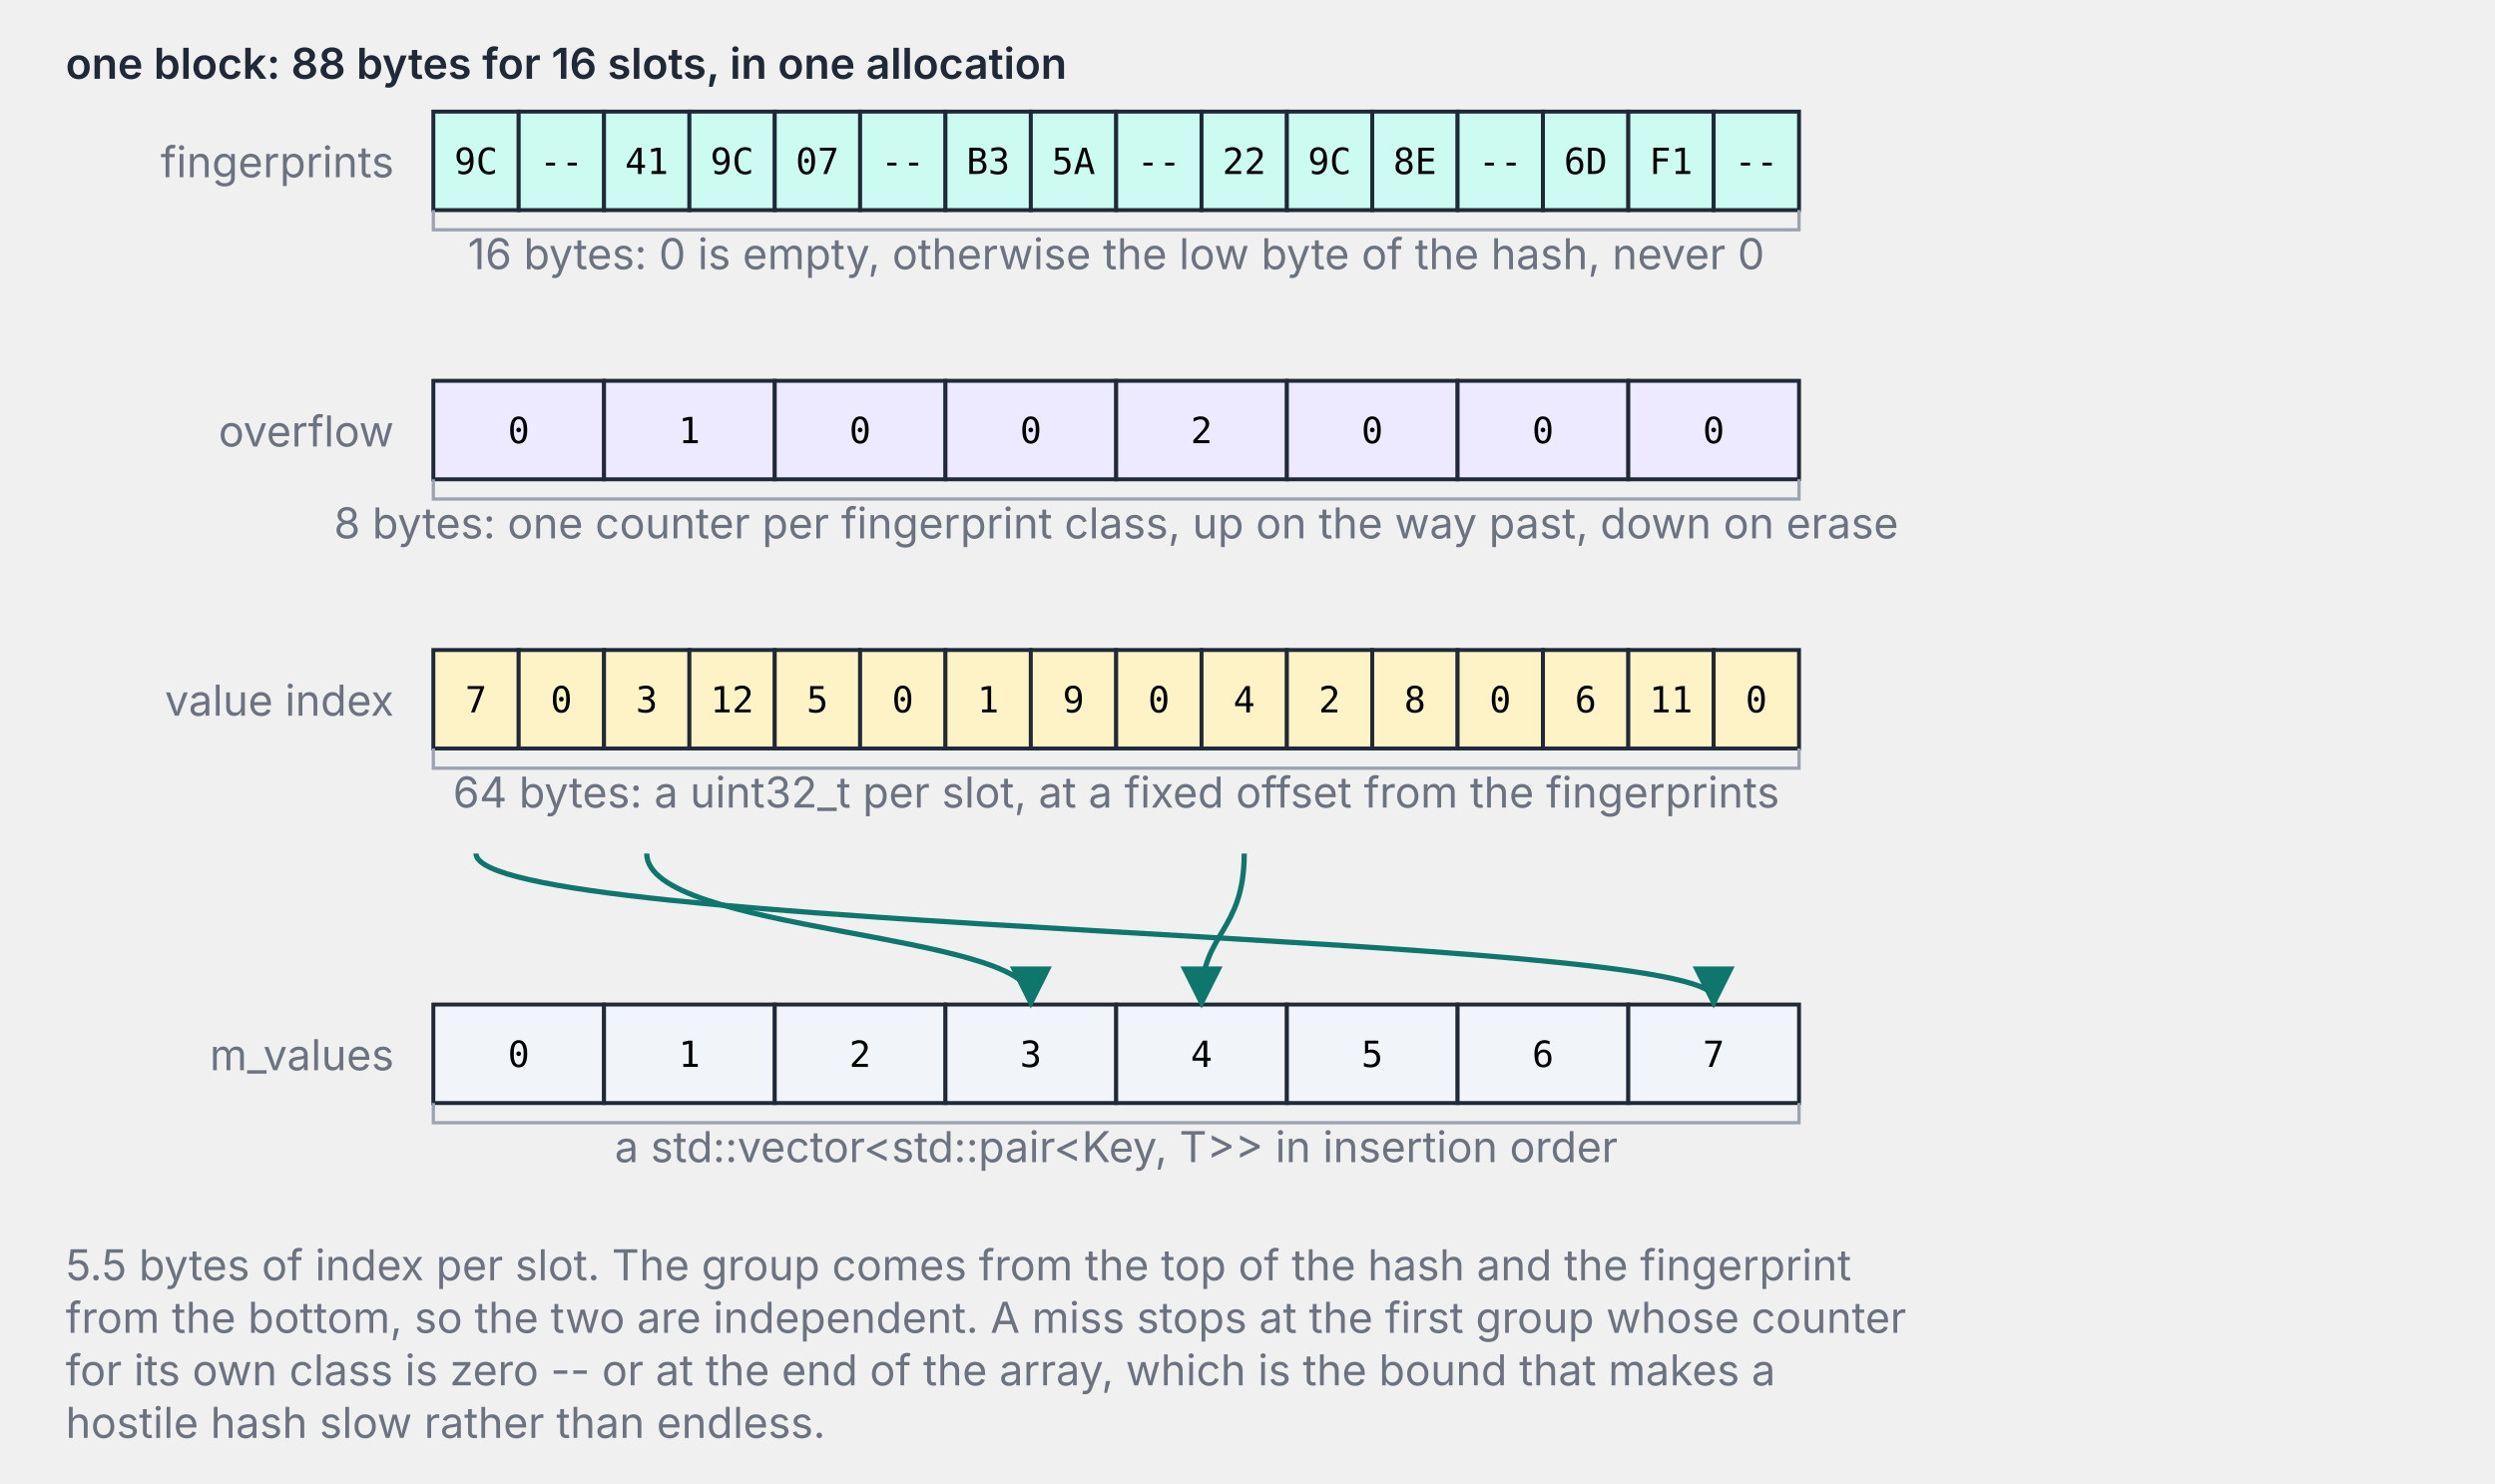
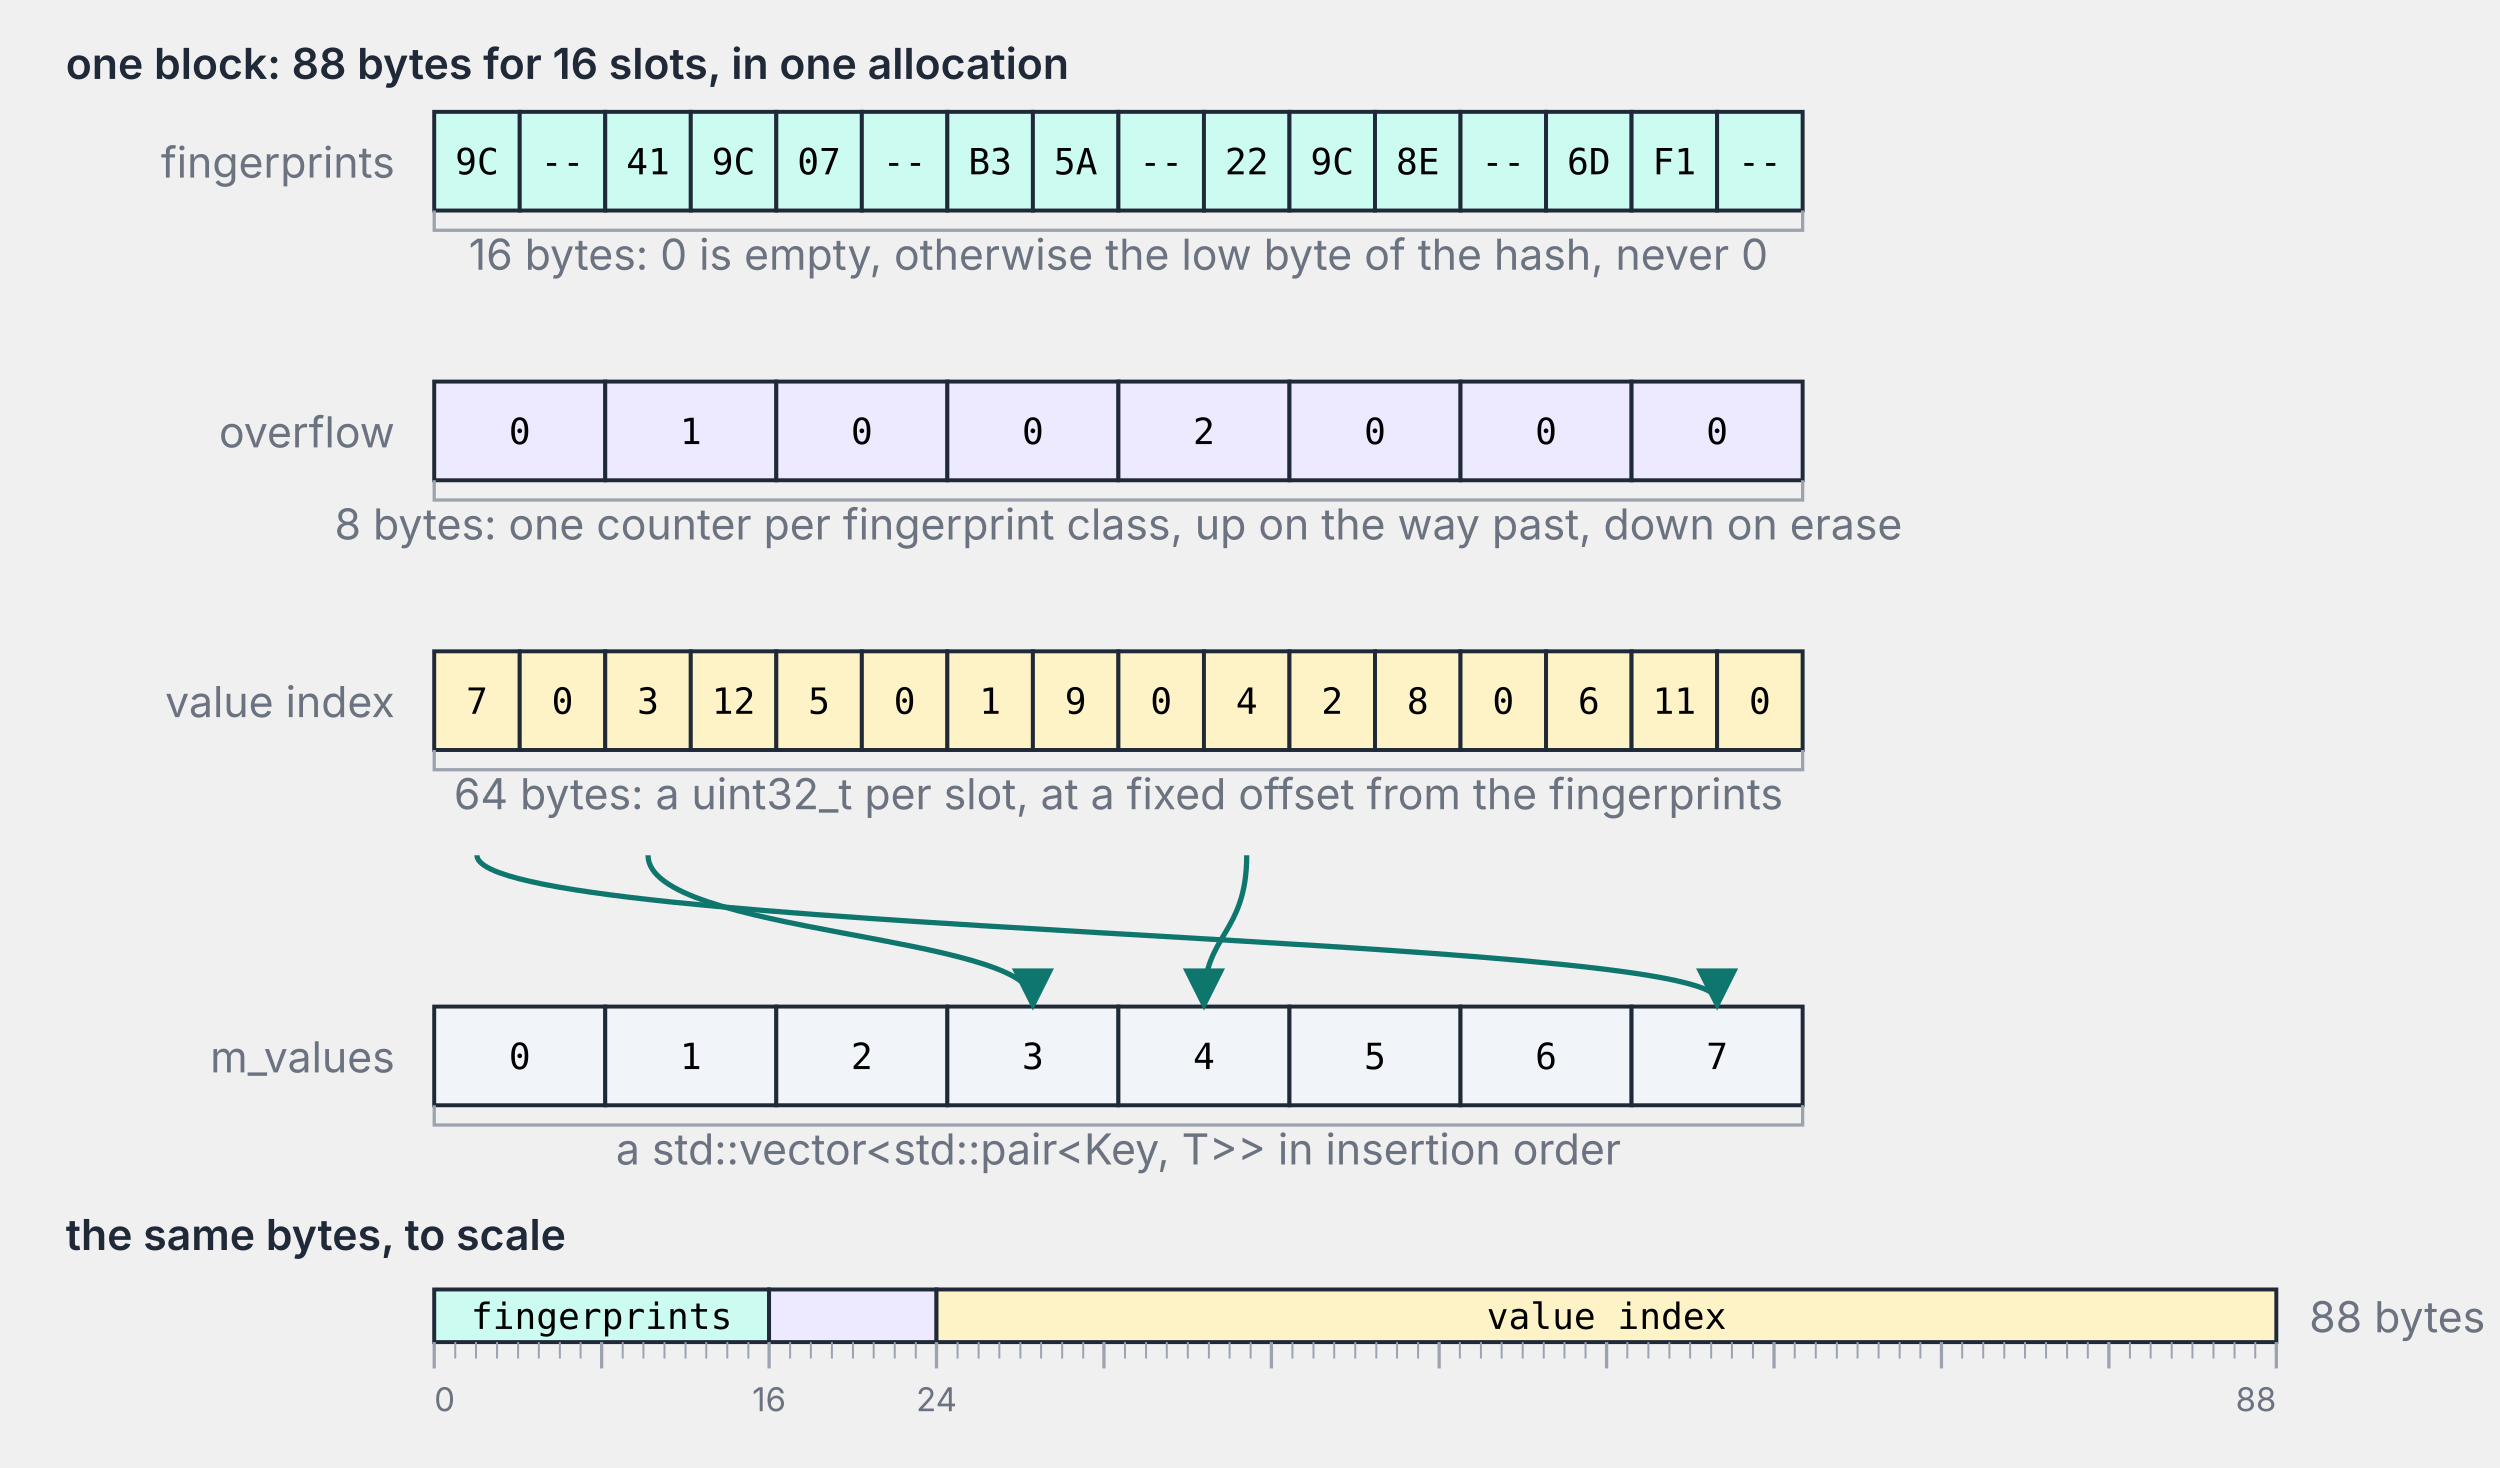
- <svg xmlns="http://www.w3.org/2000/svg" viewBox="0 0 760 452" font-family="Inter, system-ui, sans-serif" font-size="13">
+ <svg xmlns="http://www.w3.org/2000/svg" viewBox="0 0 760 446" font-family="Inter, system-ui, sans-serif" font-size="13">
  <style>
    .mono{font-family:ui-monospace,Menlo,Consolas,monospace;font-size:11px}
    .muted{fill:#6b7280}
    .lbl{fill:#1f2937;font-size:12px}
    .hd{fill:#1f2937;font-weight:600}
    .cell{fill:#fff;stroke:#1f2937;stroke-width:1.2}
    .fp{fill:#ccfbf1}
    .dist{fill:#e0f2fe}
    .idx{fill:#fef3c7}
    .ovf{fill:#ede9fe}
    .payload{fill:#f1f5f9}
    .sent{fill:url(#hatch);stroke:#9ca3af;stroke-width:1.2}
    .arrow{stroke:#0f766e;stroke-width:1.6;fill:none;marker-end:url(#head)}
    .thin{stroke:#9ca3af;stroke-width:1;fill:none}
  </style>
  <defs>
    <pattern id="hatch" width="6" height="6" patternUnits="userSpaceOnUse" patternTransform="rotate(45)">
      <line x1="0" y1="0" x2="0" y2="6" stroke="#d1d5db" stroke-width="2" />
    </pattern>
    <marker id="head" markerWidth="8" markerHeight="8" refX="6" refY="4" orient="auto">
      <path d="M0,0 L8,4 L0,8 z" fill="#0f766e" />
    </marker>
  </defs>
  <text x="20" y="24" class="hd" text-anchor="start">one block: 88 bytes for 16 slots, in one allocation</text>
  <rect x="132" y="34" width="26" height="30" class="cell fp" />
  <text x="145" y="53" class="mono" text-anchor="middle" font-size="11">9C</text>
  <rect x="158" y="34" width="26" height="30" class="cell fp" />
  <text x="171" y="53" class="mono" text-anchor="middle" font-size="11">--</text>
  <rect x="184" y="34" width="26" height="30" class="cell fp" />
  <text x="197" y="53" class="mono" text-anchor="middle" font-size="11">41</text>
  <rect x="210" y="34" width="26" height="30" class="cell fp" />
  <text x="223" y="53" class="mono" text-anchor="middle" font-size="11">9C</text>
  <rect x="236" y="34" width="26" height="30" class="cell fp" />
  <text x="249" y="53" class="mono" text-anchor="middle" font-size="11">07</text>
  <rect x="262" y="34" width="26" height="30" class="cell fp" />
  <text x="275" y="53" class="mono" text-anchor="middle" font-size="11">--</text>
  <rect x="288" y="34" width="26" height="30" class="cell fp" />
  <text x="301" y="53" class="mono" text-anchor="middle" font-size="11">B3</text>
  <rect x="314" y="34" width="26" height="30" class="cell fp" />
  <text x="327" y="53" class="mono" text-anchor="middle" font-size="11">5A</text>
  <rect x="340" y="34" width="26" height="30" class="cell fp" />
  <text x="353" y="53" class="mono" text-anchor="middle" font-size="11">--</text>
  <rect x="366" y="34" width="26" height="30" class="cell fp" />
  <text x="379" y="53" class="mono" text-anchor="middle" font-size="11">22</text>
  <rect x="392" y="34" width="26" height="30" class="cell fp" />
  <text x="405" y="53" class="mono" text-anchor="middle" font-size="11">9C</text>
  <rect x="418" y="34" width="26" height="30" class="cell fp" />
  <text x="431" y="53" class="mono" text-anchor="middle" font-size="11">8E</text>
  <rect x="444" y="34" width="26" height="30" class="cell fp" />
  <text x="457" y="53" class="mono" text-anchor="middle" font-size="11">--</text>
  <rect x="470" y="34" width="26" height="30" class="cell fp" />
  <text x="483" y="53" class="mono" text-anchor="middle" font-size="11">6D</text>
  <rect x="496" y="34" width="26" height="30" class="cell fp" />
  <text x="509" y="53" class="mono" text-anchor="middle" font-size="11">F1</text>
  <rect x="522" y="34" width="26" height="30" class="cell fp" />
  <text x="535" y="53" class="mono" text-anchor="middle" font-size="11">--</text>
  <text x="120" y="54" class="muted" text-anchor="end">fingerprints</text>
  <path d="M132,64 L132,70 L548,70 L548,64" class="thin" />
  <text x="340" y="82" class="muted" text-anchor="middle">16 bytes: 0 is empty, otherwise the low byte of the hash, never 0</text>
  <rect x="132" y="116" width="52" height="30" class="cell ovf" />
  <text x="158" y="135" class="mono" text-anchor="middle" font-size="11">0</text>
  <rect x="184" y="116" width="52" height="30" class="cell ovf" />
  <text x="210" y="135" class="mono" text-anchor="middle" font-size="11">1</text>
  <rect x="236" y="116" width="52" height="30" class="cell ovf" />
  <text x="262" y="135" class="mono" text-anchor="middle" font-size="11">0</text>
  <rect x="288" y="116" width="52" height="30" class="cell ovf" />
  <text x="314" y="135" class="mono" text-anchor="middle" font-size="11">0</text>
  <rect x="340" y="116" width="52" height="30" class="cell ovf" />
  <text x="366" y="135" class="mono" text-anchor="middle" font-size="11">2</text>
  <rect x="392" y="116" width="52" height="30" class="cell ovf" />
  <text x="418" y="135" class="mono" text-anchor="middle" font-size="11">0</text>
  <rect x="444" y="116" width="52" height="30" class="cell ovf" />
  <text x="470" y="135" class="mono" text-anchor="middle" font-size="11">0</text>
  <rect x="496" y="116" width="52" height="30" class="cell ovf" />
  <text x="522" y="135" class="mono" text-anchor="middle" font-size="11">0</text>
  <text x="120" y="136" class="muted" text-anchor="end">overflow</text>
  <path d="M132,146 L132,152 L548,152 L548,146" class="thin" />
  <text x="340" y="164" class="muted" text-anchor="middle">8 bytes: one counter per fingerprint class, up on the way past, down on erase</text>
  <rect x="132" y="198" width="26" height="30" class="cell idx" />
  <text x="145" y="217" class="mono" text-anchor="middle" font-size="11">7</text>
  <rect x="158" y="198" width="26" height="30" class="cell idx" />
  <text x="171" y="217" class="mono" text-anchor="middle" font-size="11">0</text>
  <rect x="184" y="198" width="26" height="30" class="cell idx" />
  <text x="197" y="217" class="mono" text-anchor="middle" font-size="11">3</text>
  <rect x="210" y="198" width="26" height="30" class="cell idx" />
  <text x="223" y="217" class="mono" text-anchor="middle" font-size="11">12</text>
  <rect x="236" y="198" width="26" height="30" class="cell idx" />
  <text x="249" y="217" class="mono" text-anchor="middle" font-size="11">5</text>
  <rect x="262" y="198" width="26" height="30" class="cell idx" />
  <text x="275" y="217" class="mono" text-anchor="middle" font-size="11">0</text>
  <rect x="288" y="198" width="26" height="30" class="cell idx" />
  <text x="301" y="217" class="mono" text-anchor="middle" font-size="11">1</text>
  <rect x="314" y="198" width="26" height="30" class="cell idx" />
  <text x="327" y="217" class="mono" text-anchor="middle" font-size="11">9</text>
  <rect x="340" y="198" width="26" height="30" class="cell idx" />
  <text x="353" y="217" class="mono" text-anchor="middle" font-size="11">0</text>
  <rect x="366" y="198" width="26" height="30" class="cell idx" />
  <text x="379" y="217" class="mono" text-anchor="middle" font-size="11">4</text>
  <rect x="392" y="198" width="26" height="30" class="cell idx" />
  <text x="405" y="217" class="mono" text-anchor="middle" font-size="11">2</text>
  <rect x="418" y="198" width="26" height="30" class="cell idx" />
  <text x="431" y="217" class="mono" text-anchor="middle" font-size="11">8</text>
  <rect x="444" y="198" width="26" height="30" class="cell idx" />
  <text x="457" y="217" class="mono" text-anchor="middle" font-size="11">0</text>
  <rect x="470" y="198" width="26" height="30" class="cell idx" />
  <text x="483" y="217" class="mono" text-anchor="middle" font-size="11">6</text>
  <rect x="496" y="198" width="26" height="30" class="cell idx" />
  <text x="509" y="217" class="mono" text-anchor="middle" font-size="11">11</text>
  <rect x="522" y="198" width="26" height="30" class="cell idx" />
  <text x="535" y="217" class="mono" text-anchor="middle" font-size="11">0</text>
  <text x="120" y="218" class="muted" text-anchor="end">value index</text>
  <path d="M132,228 L132,234 L548,234 L548,228" class="thin" />
  <text x="340" y="246" class="muted" text-anchor="middle">64 bytes: a uint32_t per slot, at a fixed offset from the fingerprints</text>
  <rect x="132" y="306" width="52" height="30" class="cell payload" />
  <text x="158" y="325" class="mono" text-anchor="middle" font-size="11">0</text>
  <rect x="184" y="306" width="52" height="30" class="cell payload" />
  <text x="210" y="325" class="mono" text-anchor="middle" font-size="11">1</text>
  <rect x="236" y="306" width="52" height="30" class="cell payload" />
  <text x="262" y="325" class="mono" text-anchor="middle" font-size="11">2</text>
  <rect x="288" y="306" width="52" height="30" class="cell payload" />
  <text x="314" y="325" class="mono" text-anchor="middle" font-size="11">3</text>
  <rect x="340" y="306" width="52" height="30" class="cell payload" />
  <text x="366" y="325" class="mono" text-anchor="middle" font-size="11">4</text>
  <rect x="392" y="306" width="52" height="30" class="cell payload" />
  <text x="418" y="325" class="mono" text-anchor="middle" font-size="11">5</text>
  <rect x="444" y="306" width="52" height="30" class="cell payload" />
  <text x="470" y="325" class="mono" text-anchor="middle" font-size="11">6</text>
  <rect x="496" y="306" width="52" height="30" class="cell payload" />
  <text x="522" y="325" class="mono" text-anchor="middle" font-size="11">7</text>
  <text x="120" y="326" class="muted" text-anchor="end">m_values</text>
  <path d="M132,336 L132,342 L548,342 L548,336" class="thin" />
  <text x="340" y="354" class="muted" text-anchor="middle">a std::vector&lt;std::pair&lt;Key, T&gt;&gt; in insertion order</text>
  <path d="M145.0,260 C145.0,284 522,284 522,304" class="arrow" />
  <path d="M197.0,260 C197.0,284 314,284 314,304" class="arrow" />
  <path d="M379.0,260 C379.0,284 366,284 366,304" class="arrow" />
-   <text x="20" y="390" class="muted" text-anchor="start">5.5 bytes of index per slot. The group comes from the top of the hash and the fingerprint</text>
-   <text x="20" y="406" class="muted" text-anchor="start">from the bottom, so the two are independent. A miss stops at the first group whose counter</text>
-   <text x="20" y="422" class="muted" text-anchor="start">for its own class is zero -- or at the end of the array, which is the bound that makes a</text>
-   <text x="20" y="438" class="muted" text-anchor="start">hostile hash slow rather than endless.</text>
+   <text x="20" y="380" class="hd" text-anchor="start">the same bytes, to scale</text>
+   <rect x="132.0" y="392" width="101.8" height="16" class="cell fp" />
+   <text x="182.9" y="404" class="mono" text-anchor="middle" font-size="9">fingerprints</text>
+   <rect x="233.8" y="392" width="50.9" height="16" class="cell ovf" />
+   <rect x="284.7" y="392" width="407.3" height="16" class="cell idx" />
+   <text x="488.4" y="404" class="mono" text-anchor="middle" font-size="9">value index</text>
+   <line x1="132.0" y1="408" x2="132.0" y2="416" stroke="#9ca3af" stroke-width="1" />
+   <line x1="138.4" y1="408" x2="138.4" y2="413" stroke="#9ca3af" stroke-width="0.6" />
+   <line x1="144.7" y1="408" x2="144.7" y2="413" stroke="#9ca3af" stroke-width="0.6" />
+   <line x1="151.1" y1="408" x2="151.1" y2="413" stroke="#9ca3af" stroke-width="0.6" />
+   <line x1="157.5" y1="408" x2="157.5" y2="413" stroke="#9ca3af" stroke-width="0.6" />
+   <line x1="163.8" y1="408" x2="163.8" y2="413" stroke="#9ca3af" stroke-width="0.6" />
+   <line x1="170.2" y1="408" x2="170.2" y2="413" stroke="#9ca3af" stroke-width="0.6" />
+   <line x1="176.5" y1="408" x2="176.5" y2="413" stroke="#9ca3af" stroke-width="0.6" />
+   <line x1="182.9" y1="408" x2="182.9" y2="416" stroke="#9ca3af" stroke-width="1" />
+   <line x1="189.3" y1="408" x2="189.3" y2="413" stroke="#9ca3af" stroke-width="0.6" />
+   <line x1="195.6" y1="408" x2="195.6" y2="413" stroke="#9ca3af" stroke-width="0.6" />
+   <line x1="202.0" y1="408" x2="202.0" y2="413" stroke="#9ca3af" stroke-width="0.6" />
+   <line x1="208.4" y1="408" x2="208.4" y2="413" stroke="#9ca3af" stroke-width="0.6" />
+   <line x1="214.7" y1="408" x2="214.7" y2="413" stroke="#9ca3af" stroke-width="0.6" />
+   <line x1="221.1" y1="408" x2="221.1" y2="413" stroke="#9ca3af" stroke-width="0.6" />
+   <line x1="227.5" y1="408" x2="227.5" y2="413" stroke="#9ca3af" stroke-width="0.6" />
+   <line x1="233.8" y1="408" x2="233.8" y2="416" stroke="#9ca3af" stroke-width="1" />
+   <line x1="240.2" y1="408" x2="240.2" y2="413" stroke="#9ca3af" stroke-width="0.6" />
+   <line x1="246.5" y1="408" x2="246.5" y2="413" stroke="#9ca3af" stroke-width="0.6" />
+   <line x1="252.9" y1="408" x2="252.9" y2="413" stroke="#9ca3af" stroke-width="0.6" />
+   <line x1="259.3" y1="408" x2="259.3" y2="413" stroke="#9ca3af" stroke-width="0.6" />
+   <line x1="265.6" y1="408" x2="265.6" y2="413" stroke="#9ca3af" stroke-width="0.6" />
+   <line x1="272.0" y1="408" x2="272.0" y2="413" stroke="#9ca3af" stroke-width="0.6" />
+   <line x1="278.4" y1="408" x2="278.4" y2="413" stroke="#9ca3af" stroke-width="0.6" />
+   <line x1="284.7" y1="408" x2="284.7" y2="416" stroke="#9ca3af" stroke-width="1" />
+   <line x1="291.1" y1="408" x2="291.1" y2="413" stroke="#9ca3af" stroke-width="0.6" />
+   <line x1="297.5" y1="408" x2="297.5" y2="413" stroke="#9ca3af" stroke-width="0.6" />
+   <line x1="303.8" y1="408" x2="303.8" y2="413" stroke="#9ca3af" stroke-width="0.6" />
+   <line x1="310.2" y1="408" x2="310.2" y2="413" stroke="#9ca3af" stroke-width="0.6" />
+   <line x1="316.5" y1="408" x2="316.5" y2="413" stroke="#9ca3af" stroke-width="0.6" />
+   <line x1="322.9" y1="408" x2="322.9" y2="413" stroke="#9ca3af" stroke-width="0.6" />
+   <line x1="329.3" y1="408" x2="329.3" y2="413" stroke="#9ca3af" stroke-width="0.6" />
+   <line x1="335.6" y1="408" x2="335.6" y2="416" stroke="#9ca3af" stroke-width="1" />
+   <line x1="342.0" y1="408" x2="342.0" y2="413" stroke="#9ca3af" stroke-width="0.6" />
+   <line x1="348.4" y1="408" x2="348.4" y2="413" stroke="#9ca3af" stroke-width="0.6" />
+   <line x1="354.7" y1="408" x2="354.7" y2="413" stroke="#9ca3af" stroke-width="0.6" />
+   <line x1="361.1" y1="408" x2="361.1" y2="413" stroke="#9ca3af" stroke-width="0.6" />
+   <line x1="367.5" y1="408" x2="367.5" y2="413" stroke="#9ca3af" stroke-width="0.6" />
+   <line x1="373.8" y1="408" x2="373.8" y2="413" stroke="#9ca3af" stroke-width="0.6" />
+   <line x1="380.2" y1="408" x2="380.2" y2="413" stroke="#9ca3af" stroke-width="0.6" />
+   <line x1="386.5" y1="408" x2="386.5" y2="416" stroke="#9ca3af" stroke-width="1" />
+   <line x1="392.9" y1="408" x2="392.9" y2="413" stroke="#9ca3af" stroke-width="0.6" />
+   <line x1="399.3" y1="408" x2="399.3" y2="413" stroke="#9ca3af" stroke-width="0.6" />
+   <line x1="405.6" y1="408" x2="405.6" y2="413" stroke="#9ca3af" stroke-width="0.6" />
+   <line x1="412.0" y1="408" x2="412.0" y2="413" stroke="#9ca3af" stroke-width="0.6" />
+   <line x1="418.4" y1="408" x2="418.4" y2="413" stroke="#9ca3af" stroke-width="0.6" />
+   <line x1="424.7" y1="408" x2="424.7" y2="413" stroke="#9ca3af" stroke-width="0.6" />
+   <line x1="431.1" y1="408" x2="431.1" y2="413" stroke="#9ca3af" stroke-width="0.6" />
+   <line x1="437.5" y1="408" x2="437.5" y2="416" stroke="#9ca3af" stroke-width="1" />
+   <line x1="443.8" y1="408" x2="443.8" y2="413" stroke="#9ca3af" stroke-width="0.6" />
+   <line x1="450.2" y1="408" x2="450.2" y2="413" stroke="#9ca3af" stroke-width="0.6" />
+   <line x1="456.5" y1="408" x2="456.5" y2="413" stroke="#9ca3af" stroke-width="0.6" />
+   <line x1="462.9" y1="408" x2="462.9" y2="413" stroke="#9ca3af" stroke-width="0.6" />
+   <line x1="469.3" y1="408" x2="469.3" y2="413" stroke="#9ca3af" stroke-width="0.6" />
+   <line x1="475.6" y1="408" x2="475.6" y2="413" stroke="#9ca3af" stroke-width="0.6" />
+   <line x1="482.0" y1="408" x2="482.0" y2="413" stroke="#9ca3af" stroke-width="0.6" />
+   <line x1="488.4" y1="408" x2="488.4" y2="416" stroke="#9ca3af" stroke-width="1" />
+   <line x1="494.7" y1="408" x2="494.7" y2="413" stroke="#9ca3af" stroke-width="0.6" />
+   <line x1="501.1" y1="408" x2="501.1" y2="413" stroke="#9ca3af" stroke-width="0.6" />
+   <line x1="507.5" y1="408" x2="507.5" y2="413" stroke="#9ca3af" stroke-width="0.6" />
+   <line x1="513.8" y1="408" x2="513.8" y2="413" stroke="#9ca3af" stroke-width="0.6" />
+   <line x1="520.2" y1="408" x2="520.2" y2="413" stroke="#9ca3af" stroke-width="0.6" />
+   <line x1="526.5" y1="408" x2="526.5" y2="413" stroke="#9ca3af" stroke-width="0.6" />
+   <line x1="532.9" y1="408" x2="532.9" y2="413" stroke="#9ca3af" stroke-width="0.6" />
+   <line x1="539.3" y1="408" x2="539.3" y2="416" stroke="#9ca3af" stroke-width="1" />
+   <line x1="545.6" y1="408" x2="545.6" y2="413" stroke="#9ca3af" stroke-width="0.6" />
+   <line x1="552.0" y1="408" x2="552.0" y2="413" stroke="#9ca3af" stroke-width="0.6" />
+   <line x1="558.4" y1="408" x2="558.4" y2="413" stroke="#9ca3af" stroke-width="0.6" />
+   <line x1="564.7" y1="408" x2="564.7" y2="413" stroke="#9ca3af" stroke-width="0.6" />
+   <line x1="571.1" y1="408" x2="571.1" y2="413" stroke="#9ca3af" stroke-width="0.6" />
+   <line x1="577.5" y1="408" x2="577.5" y2="413" stroke="#9ca3af" stroke-width="0.6" />
+   <line x1="583.8" y1="408" x2="583.8" y2="413" stroke="#9ca3af" stroke-width="0.6" />
+   <line x1="590.2" y1="408" x2="590.2" y2="416" stroke="#9ca3af" stroke-width="1" />
+   <line x1="596.5" y1="408" x2="596.5" y2="413" stroke="#9ca3af" stroke-width="0.6" />
+   <line x1="602.9" y1="408" x2="602.9" y2="413" stroke="#9ca3af" stroke-width="0.6" />
+   <line x1="609.3" y1="408" x2="609.3" y2="413" stroke="#9ca3af" stroke-width="0.6" />
+   <line x1="615.6" y1="408" x2="615.6" y2="413" stroke="#9ca3af" stroke-width="0.6" />
+   <line x1="622.0" y1="408" x2="622.0" y2="413" stroke="#9ca3af" stroke-width="0.6" />
+   <line x1="628.4" y1="408" x2="628.4" y2="413" stroke="#9ca3af" stroke-width="0.6" />
+   <line x1="634.7" y1="408" x2="634.7" y2="413" stroke="#9ca3af" stroke-width="0.6" />
+   <line x1="641.1" y1="408" x2="641.1" y2="416" stroke="#9ca3af" stroke-width="1" />
+   <line x1="647.5" y1="408" x2="647.5" y2="413" stroke="#9ca3af" stroke-width="0.6" />
+   <line x1="653.8" y1="408" x2="653.8" y2="413" stroke="#9ca3af" stroke-width="0.6" />
+   <line x1="660.2" y1="408" x2="660.2" y2="413" stroke="#9ca3af" stroke-width="0.6" />
+   <line x1="666.5" y1="408" x2="666.5" y2="413" stroke="#9ca3af" stroke-width="0.6" />
+   <line x1="672.9" y1="408" x2="672.9" y2="413" stroke="#9ca3af" stroke-width="0.6" />
+   <line x1="679.3" y1="408" x2="679.3" y2="413" stroke="#9ca3af" stroke-width="0.6" />
+   <line x1="685.6" y1="408" x2="685.6" y2="413" stroke="#9ca3af" stroke-width="0.6" />
+   <line x1="692.0" y1="408" x2="692.0" y2="416" stroke="#9ca3af" stroke-width="1" />
+   <text x="132.0" y="429" class="muted" text-anchor="start" font-size="10">0</text>
+   <text x="233.8" y="429" class="muted" text-anchor="middle" font-size="10">16</text>
+   <text x="284.7" y="429" class="muted" text-anchor="middle" font-size="10">24</text>
+   <text x="692.0" y="429" class="muted" text-anchor="end" font-size="10">88</text>
+   <text x="702" y="405" class="muted" text-anchor="start">88 bytes</text>
</svg>
